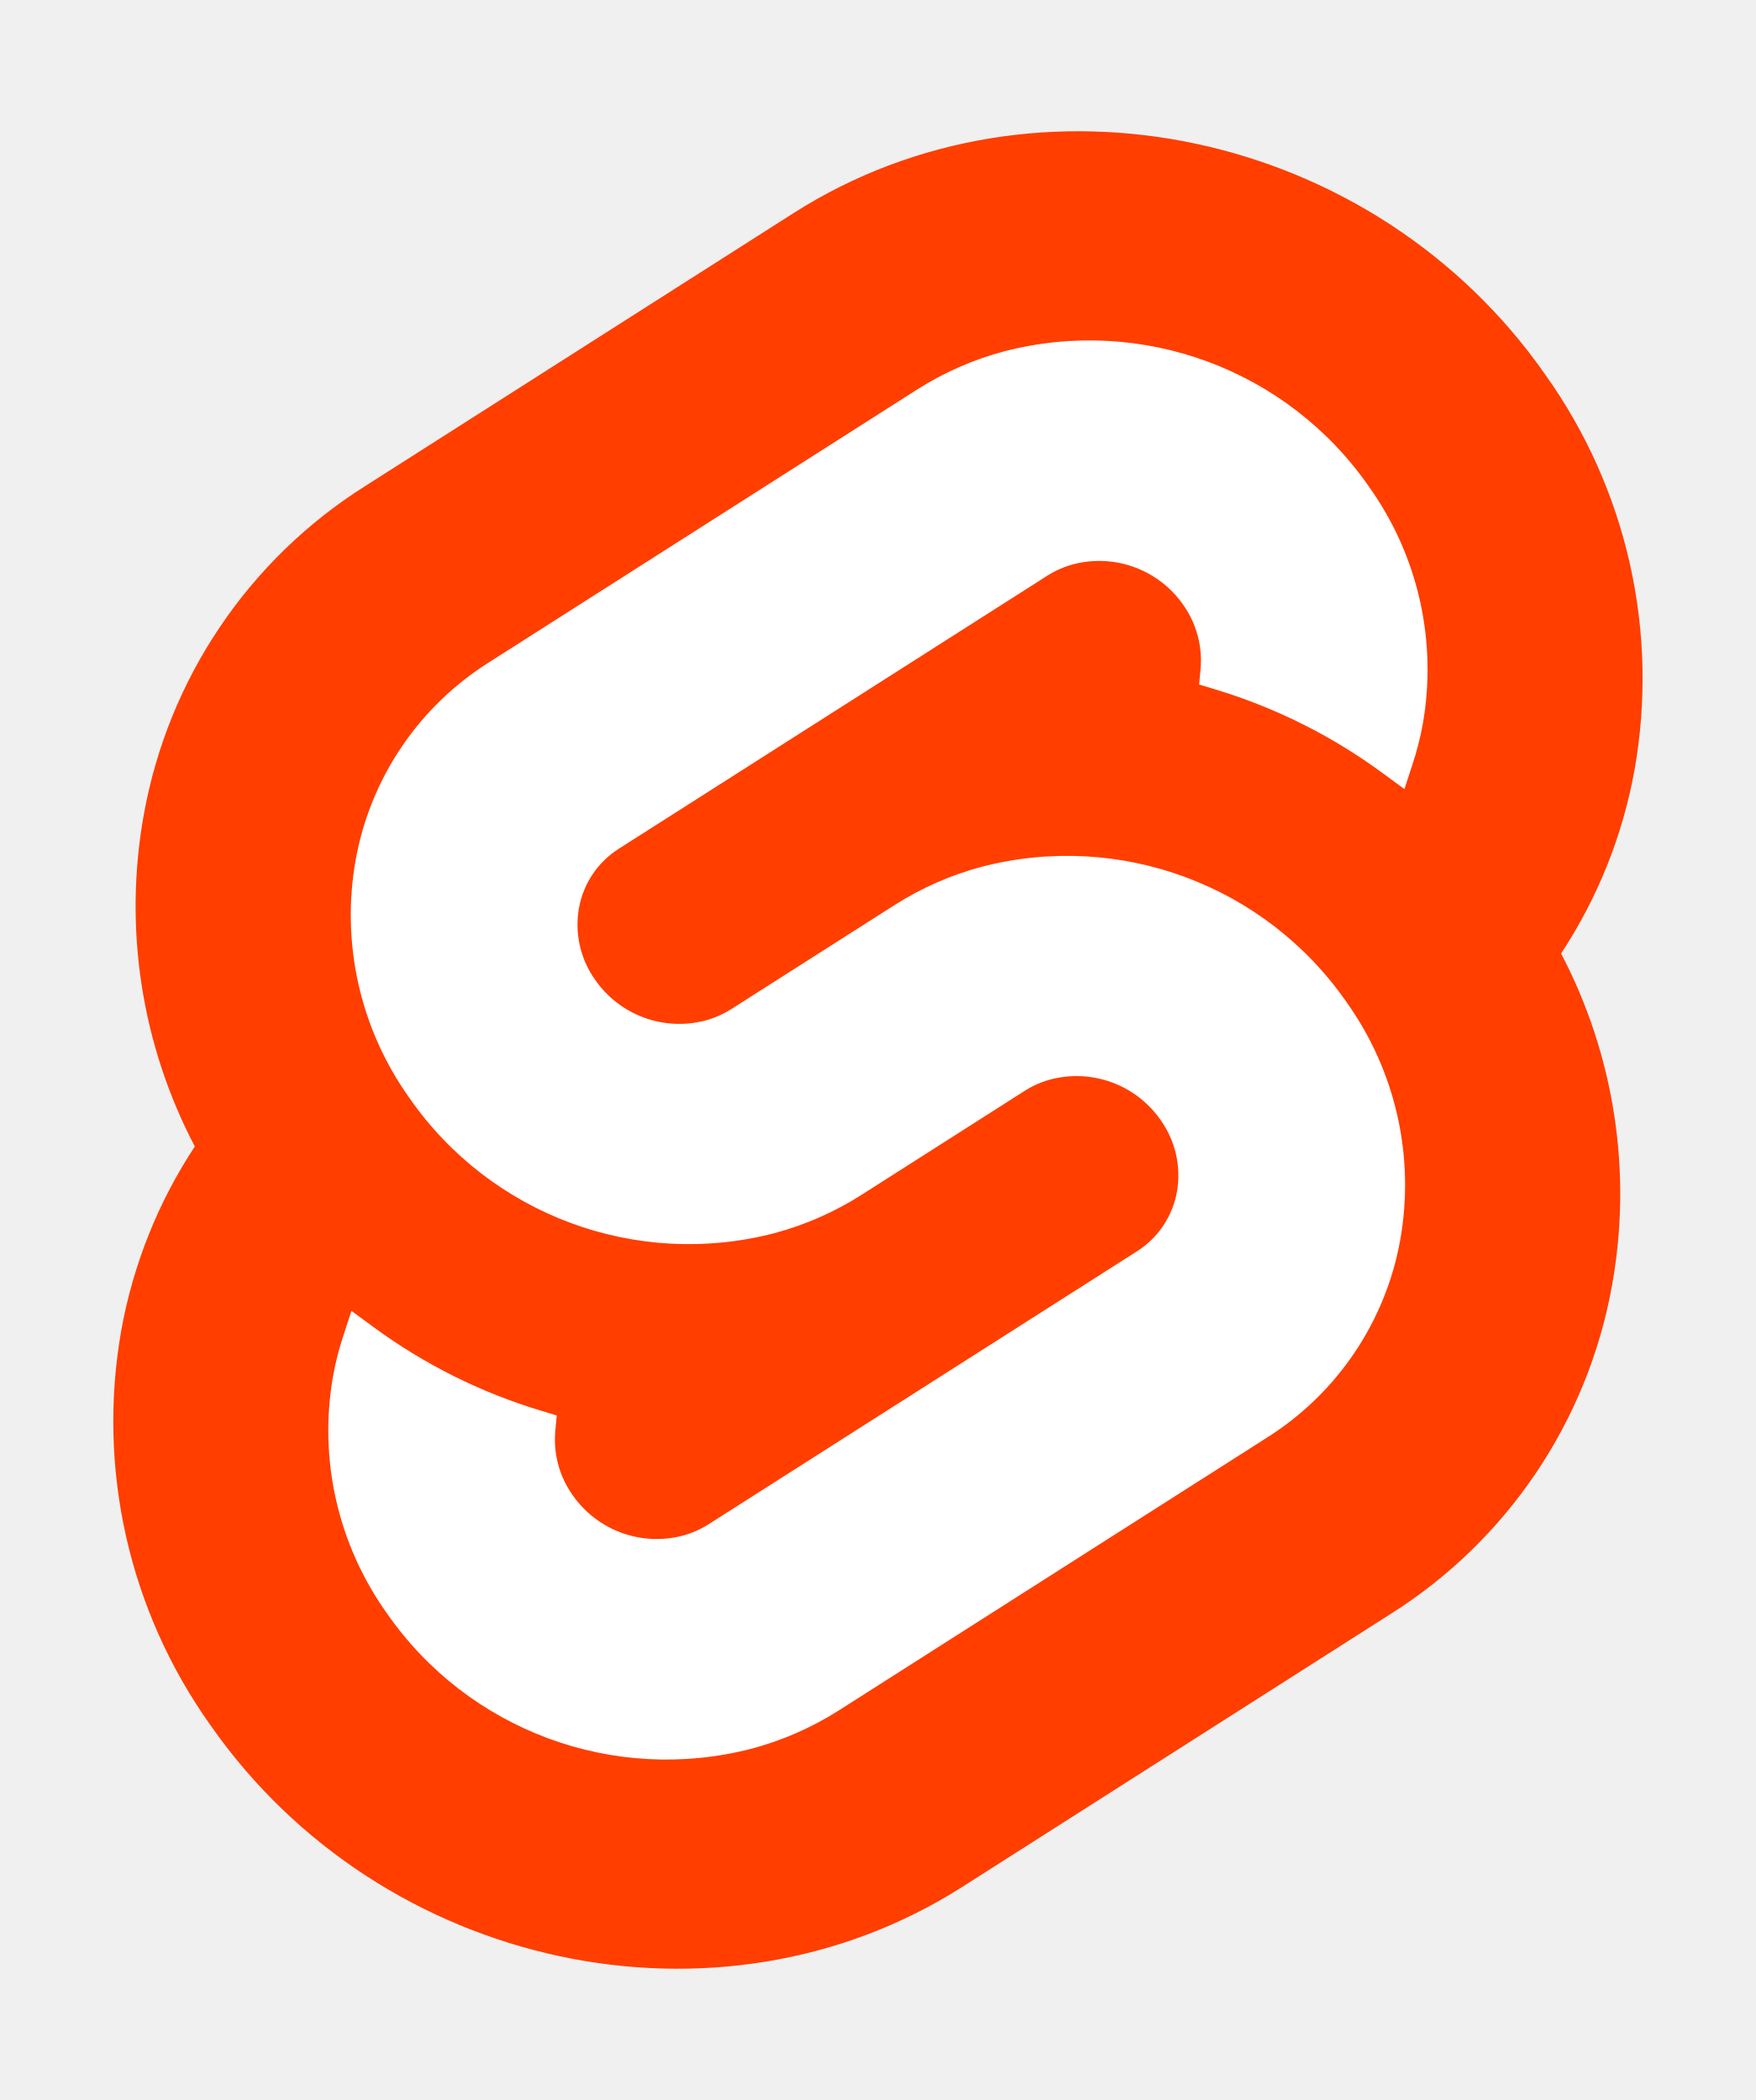
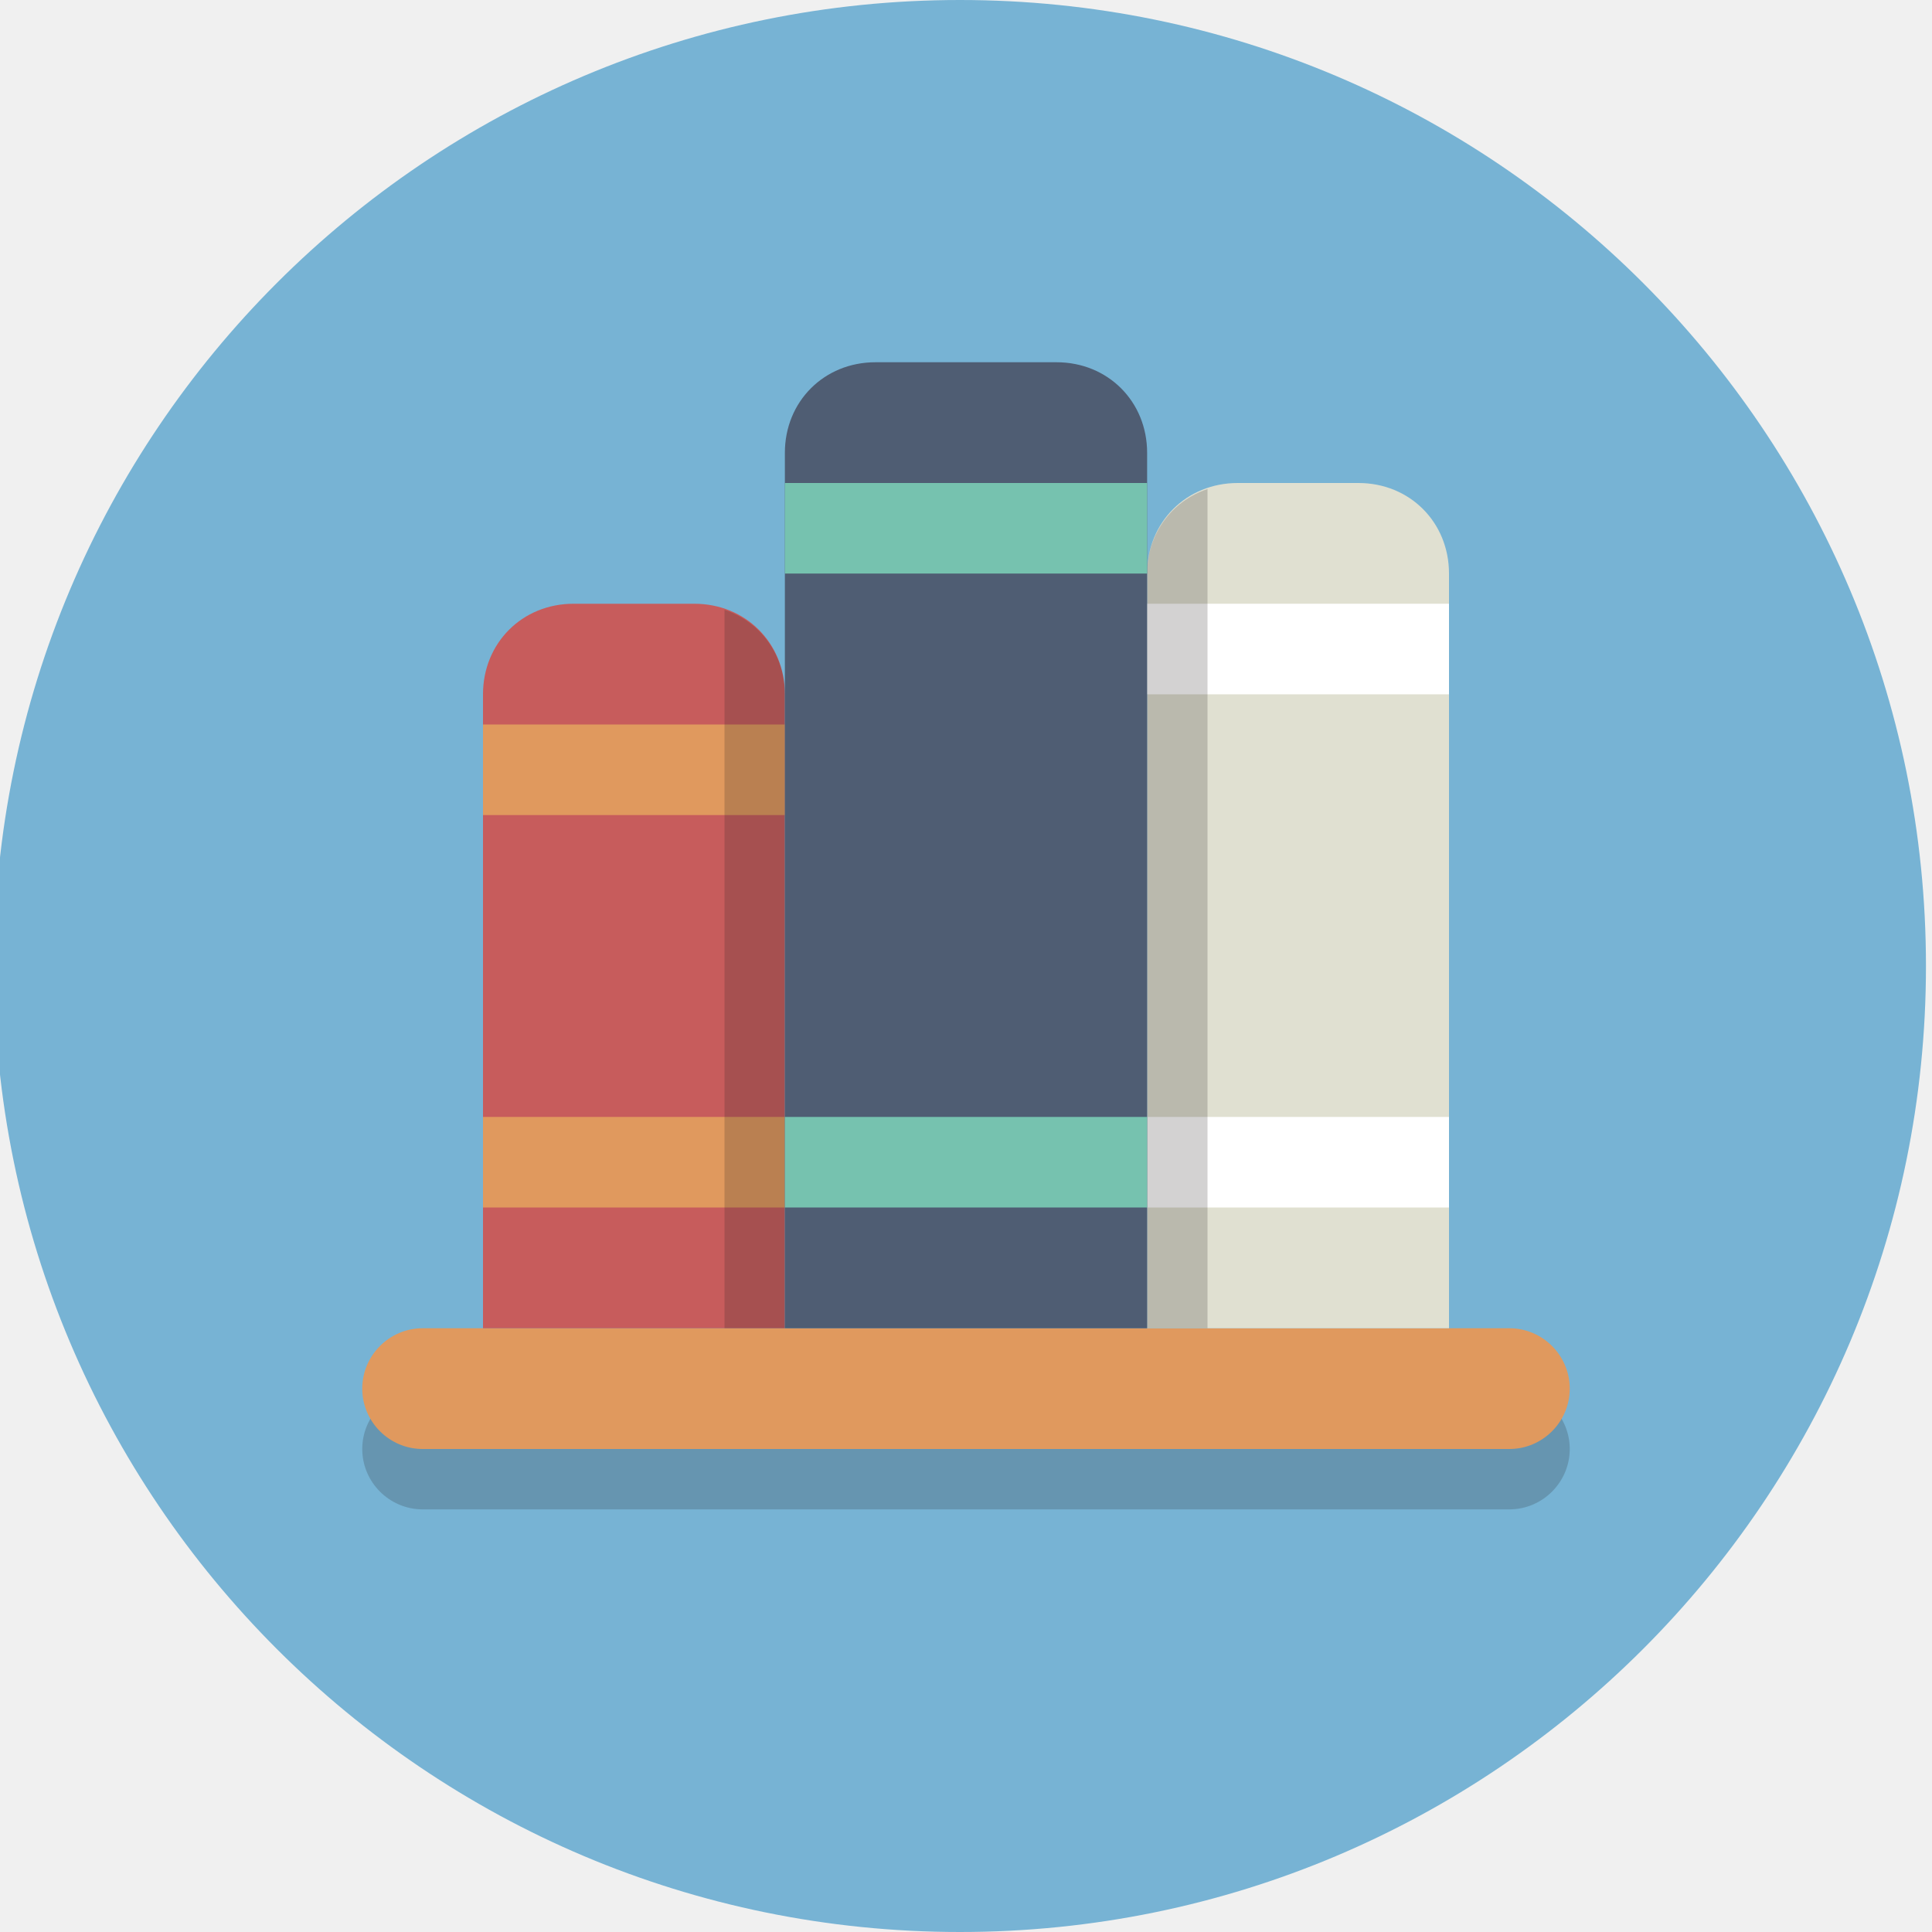
- <svg xmlns="http://www.w3.org/2000/svg" width="107" height="128" viewBox="0 0 107 128">
-   <path d="M94.157 22.819c-10.4-14.885-30.94-19.297-45.792-9.835L22.282 29.608A29.92 29.92 0 0 0 8.764 49.65a31.5 31.5 0 0 0 3.108 20.231 30 30 0 0 0-4.477 11.183 31.9 31.9 0 0 0 5.448 24.116c10.402 14.887 30.942 19.297 45.791 9.835l26.083-16.624A29.92 29.92 0 0 0 98.235 78.35a31.53 31.53 0 0 0-3.105-20.232 30 30 0 0 0 4.474-11.182 31.88 31.88 0 0 0-5.447-24.116" style="fill:#ff3e00" />
-   <path d="M45.817 106.582a20.72 20.72 0 0 1-22.237-8.243 19.17 19.17 0 0 1-3.277-14.503 18 18 0 0 1 .624-2.435l.49-1.498 1.337.981a33.6 33.6 0 0 0 10.203 5.098l.97.294-.09.968a5.85 5.85 0 0 0 1.052 3.878 6.24 6.24 0 0 0 6.695 2.485 5.8 5.8 0 0 0 1.603-.704L69.27 76.28a5.43 5.43 0 0 0 2.45-3.631 5.8 5.8 0 0 0-.987-4.371 6.24 6.24 0 0 0-6.698-2.487 5.7 5.7 0 0 0-1.6.704l-9.953 6.345a19 19 0 0 1-5.296 2.326 20.72 20.72 0 0 1-22.237-8.243 19.17 19.17 0 0 1-3.277-14.502 17.99 17.99 0 0 1 8.13-12.052l26.081-16.623a19 19 0 0 1 5.3-2.329 20.72 20.72 0 0 1 22.237 8.243 19.17 19.17 0 0 1 3.277 14.503 18 18 0 0 1-.624 2.435l-.49 1.498-1.337-.98a33.6 33.6 0 0 0-10.203-5.1l-.97-.294.09-.968a5.86 5.86 0 0 0-1.052-3.878 6.24 6.24 0 0 0-6.696-2.485 5.8 5.8 0 0 0-1.602.704L37.73 51.72a5.42 5.42 0 0 0-2.449 3.63 5.79 5.79 0 0 0 .986 4.372 6.24 6.24 0 0 0 6.698 2.486 5.8 5.8 0 0 0 1.602-.704l9.952-6.342a19 19 0 0 1 5.295-2.328 20.72 20.72 0 0 1 22.237 8.242 19.17 19.17 0 0 1 3.277 14.503 18 18 0 0 1-8.13 12.053l-26.081 16.622a19 19 0 0 1-5.3 2.328" style="fill:#fff" />
+ <svg xmlns="http://www.w3.org/2000/svg" version="1.1" viewBox="0 0 64 64" xml:space="preserve">
+   <style type="text/css">
+ 	.st0{fill:#77B3D4;}
+ 	.st1{opacity:0.2;}
+ 	.st2{fill:#231F20;}
+ 	.st3{fill:#E0995E;}
+ 	.st4{fill:#C75C5C;}
+ 	.st5{fill:#E0E0D1;}
+ 	.st6{fill:#FFFFFF;}
+ 	.st7{fill:#4F5D73;}
+ 	.st8{fill:#76C2AF;}
+ </style>
+   <g id="Layer_1">
+     <g>
+       <circle class="st0" cx="31.8" cy="32" r="32" />
+     </g>
+     <g class="st1">
+       <path class="st2" d="M52,48c0,1.1-0.9,2-2,2H14c-1.1,0-2-0.9-2-2l0,0c0-1.1,0.9-2,2-2h36C51.1,46,52,46.9,52,48L52,48z" />
+     </g>
+     <g>
+       <path class="st3" d="M52,46c0,1.1-0.9,2-2,2H14c-1.1,0-2-0.9-2-2l0,0c0-1.1,0.9-2,2-2h36C51.1,44,52,44.9,52,46L52,46z" />
+     </g>
+     <g>
+       <path class="st4" d="M23,20h-4c-1.7,0-3,1.3-3,3v17v1v3h3h4h3v-3v-1V23C26,21.3,24.7,20,23,20z" />
+     </g>
+     <g>
+       <path class="st5" d="M45,16h-4c-1.7,0-3,1.3-3,3v21v1v3h3h4h3v-3v-1V19C48,17.3,46.7,16,45,16z" />
+     </g>
+     <g>
+       <rect x="16" y="24" class="st3" width="10" height="3" />
+     </g>
+     <g>
+       <rect x="16" y="37" class="st3" width="10" height="3" />
+     </g>
+     <g>
+       <rect x="38" y="37" class="st6" width="10" height="3" />
+     </g>
+     <g>
+       <rect x="38" y="20" class="st6" width="10" height="3" />
+     </g>
+     <g>
+       <g class="st1">
+         <path class="st2" d="M40,40V16.2c-1.2,0.4-2,1.5-2,2.8v21v1v3h2v-3V40z" />
+       </g>
+       <g class="st1">
+         <path class="st2" d="M26,40V23c0-1.3-0.8-2.4-2-2.8V40v1v3h2v-3V40z" />
+       </g>
+     </g>
+     <g>
+       <path class="st7" d="M35,12h-6c-1.7,0-3,1.3-3,3v25v1v3h3h6h3v-3v-1V15C38,13.3,36.7,12,35,12z" />
+     </g>
+     <g>
+       <rect x="26" y="16" class="st8" width="12" height="3" />
+     </g>
+     <g>
+       <rect x="26" y="37" class="st8" width="12" height="3" />
+     </g>
+   </g>
+   <g id="Layer_2">
+ </g>
</svg>
